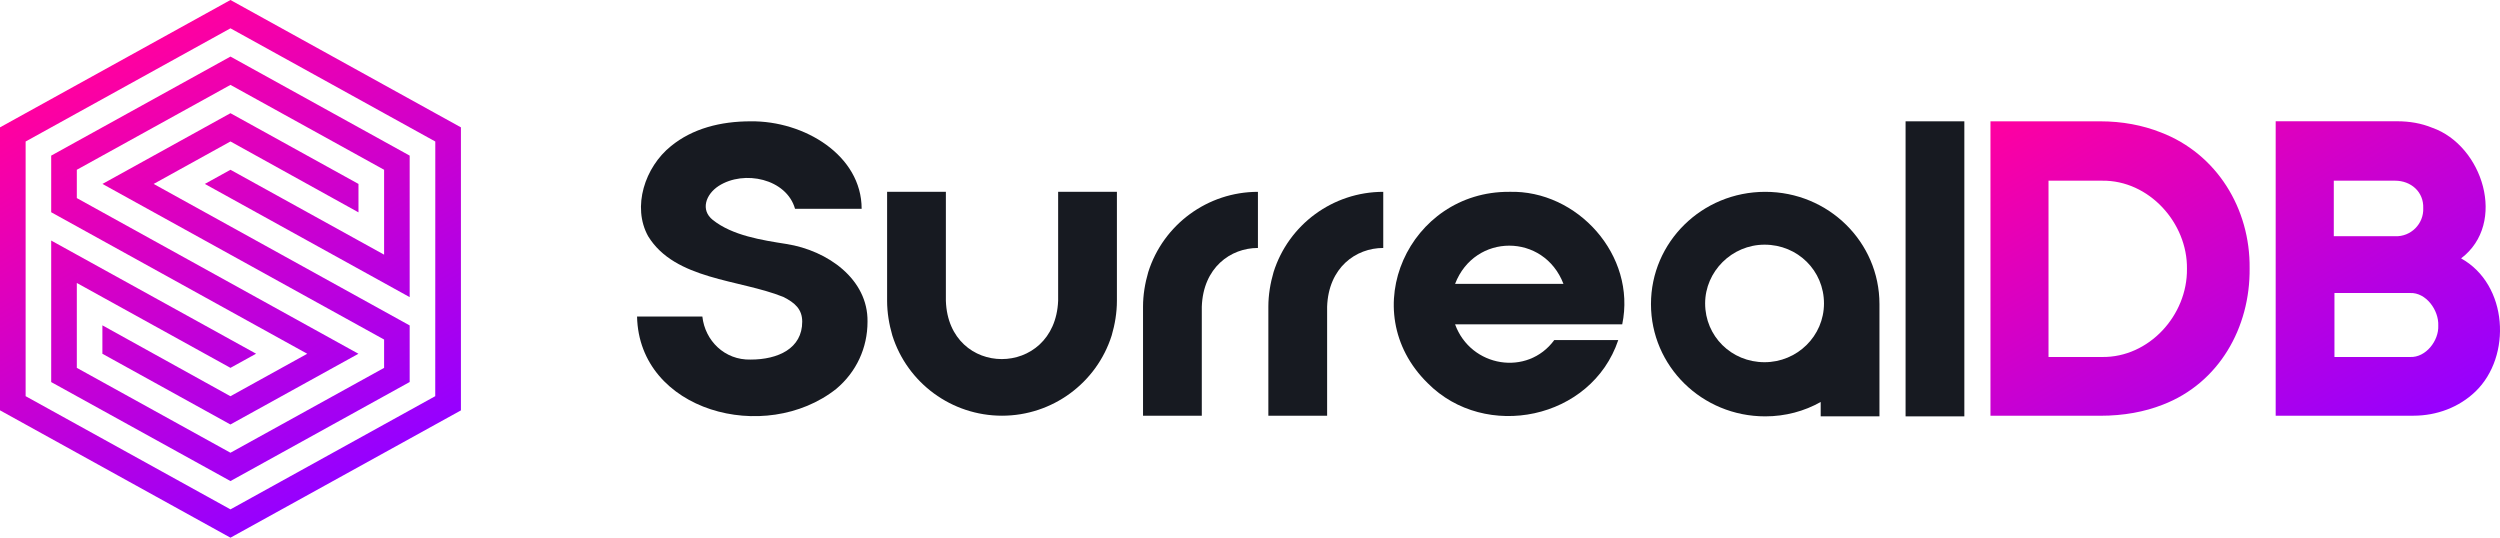
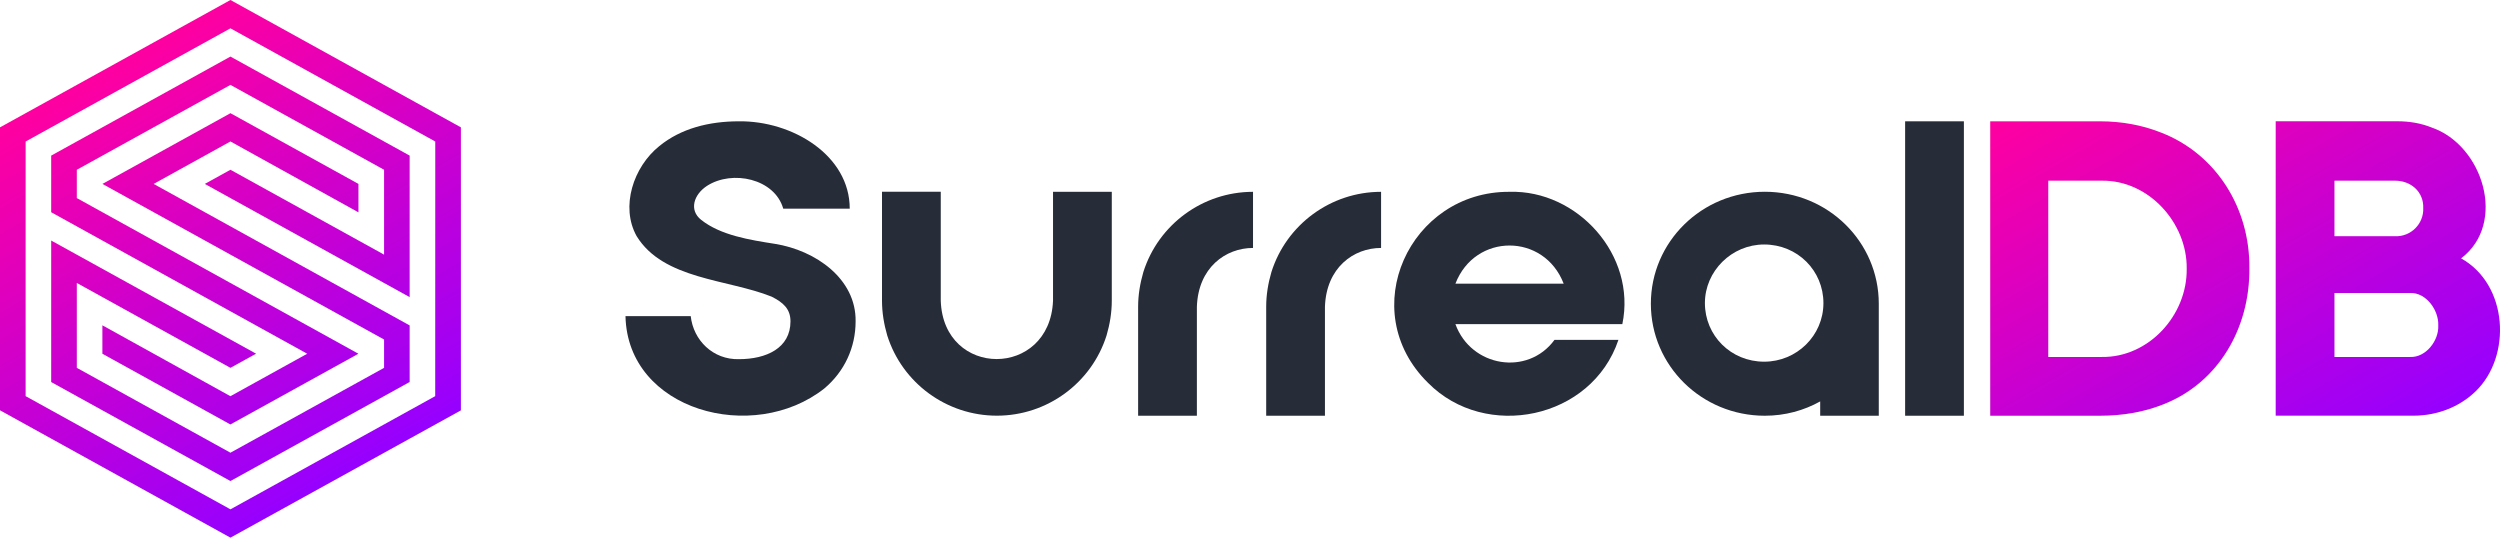
- <svg xmlns="http://www.w3.org/2000/svg" version="1.1" id="SurrealDB" x="0px" y="0px" viewBox="0 0 4556.1 979.9" style="enable-background:new 0 0 4556.1 979.9;" xml:space="preserve">
+ <svg xmlns="http://www.w3.org/2000/svg" version="1.1" id="SurrealDB" x="0px" y="0px" viewBox="0 0 4556.4 979.9" style="enable-background:new 0 0 4556.4 979.9;" xml:space="preserve">
  <style type="text/css">
- 	.st0{fill:#171A21;}
- 	.st1{fill:url(#SVGID_1_);}
- 	.st2{fill:url(#SVGID_00000110445719173781228640000008219600047986172319_);}
+ 	.st0{fill:url(#DB_00000139252321706048293700000001360914674585973435_);}
+ 	.st1{fill:#272C39;}
+ 	.st2{fill:url(#Icon_00000179627485630823262180000005112150887353373853_);}
</style>
-   <path class="st0" d="M1433.5,444.7c75,11.9,148.7,64.2,147.5,141.6c0,47.6-20.2,91.6-57.1,122.5c-129.7,102.4-359.3,40.5-362.9-132  h119c4.8,44,40.5,79.7,88,78.5c50,0,94-20.2,94-69c0-22.6-13.1-34.5-34.5-45.2c-79.7-32.1-197.5-30.9-246.3-110.6  c-29.7-53.5-5.9-126.1,41.6-164.2c39.3-32.1,90.4-45.2,145.2-45.2c97.6-1.2,202.3,61.9,202.3,159.4h-121.4  c-15.5-54.7-92.8-71.4-139.2-41.6c-23.8,15.5-33.3,44-10.7,61.9C1334.7,429.3,1388.3,437.6,1433.5,444.7z" />
-   <path class="st0" d="M2750.6,349.6c123.7-3.6,232,115.4,205.8,241.5h-304.6c28.6,78.5,132.1,95.2,180.8,28.6h116.6  c-48.8,145.2-242.7,184.4-347.4,78.5C2467.4,566.1,2568.5,348.4,2750.6,349.6z M2849.3,517.3c-35.7-92.8-161.8-92.8-197.5,0H2849.3z  " />
-   <path class="st0" d="M3472.8,221.1h107.1v537.7h-107.1V221.1z" />
-   <g>
-     <g>
-       <linearGradient id="SVGID_1_" gradientUnits="userSpaceOnUse" x1="3824.827" y1="870.717" x2="4261.239" y2="114.828" gradientTransform="matrix(1 0 0 -1 0 977.89)">
-         <stop offset="0" style="stop-color:#FF00A0" />
-         <stop offset="1" style="stop-color:#9600FF" />
-       </linearGradient>
-       <path class="st1" d="M3938,241.3c-33.3-13.1-70.2-20.2-110.6-20.2h-199.9v536.6h199.9c42.8,0,80.9-7.1,114.2-20.2    c102.3-39.3,159.4-140.4,158.2-248.7C4101,380.5,4040.3,280.5,3938,241.3z M3985.6,489.9c1.1,84.5-69.1,161.9-154.7,160.7h-97.6    V329.3h97.6C3916.6,328.1,3986.8,406.6,3985.6,489.9z M4485.2,470.9c84.5-64.2,39.3-205.8-52.4-238c-20.2-8.3-41.6-11.9-64.2-11.9    h-221.3v536.6c13.1,0,251,0,251,0c42.8,0,83.3-15.5,113-44C4578.1,649.4,4570.9,518.5,4485.2,470.9z M4253.2,329.3H4365    c28.6,0,52.3,20.2,51.2,50c1.2,28.6-22.6,52.4-51.2,51.2h-111.8V329.3z M4392.4,650.6h-138V534h138c28.6-1.2,52.4,30.9,51.2,59.5    C4444.8,620.8,4421,651.8,4392.4,650.6z" />
-     </g>
-   </g>
-   <path class="st0" d="M1928.4,374.5v173.7c-5.9,141.6-199.9,141.6-204.6,0c0-15.5,0-189.2,0-198.7h-107.1v198.7  c0,21.4,3.6,42.8,9.5,63.1c27.4,86.9,108.3,146.3,199.9,146.3s172.5-59.5,199.9-146.3c5.9-20.2,9.5-41.6,9.5-63.1V349.6h-107.1  L1928.4,374.5L1928.4,374.5z" />
-   <path class="st0" d="M3425.2,554.2c0-113-92.8-204.6-208.2-204.6s-208.2,91.6-208.2,204.6s92.7,204.6,208.2,204.6  c36.9,0,71.4-9.5,101.1-26.2v26.2h107.1L3425.2,554.2L3425.2,554.2L3425.2,554.2z M3215.8,660.1c-60.7,0-108.3-47.6-108.3-107.1  c0-58.3,48.8-107.1,108.3-107.1c60.7,0,108.3,47.6,108.3,107.1S3275.2,660.1,3215.8,660.1z" />
-   <path class="st0" d="M2292.5,349.6c-91.6,0-172.5,59.5-199.9,146.3c-5.9,20.2-9.5,41.6-9.5,63.1v198.7l0,0h107.1  c0,0,0-190.3,0-198.7c2.4-71.4,52.4-107.1,102.3-107.1L2292.5,349.6L2292.5,349.6z" />
-   <path class="st0" d="M2520.9,349.6c-91.6,0-172.5,59.5-199.9,146.3c-5.9,20.2-9.5,41.6-9.5,63.1v198.7l0,0h107.1  c0,0,0-190.3,0-198.7c2.4-71.4,52.3-107.1,102.3-107.1L2520.9,349.6L2520.9,349.6z" />
-   <linearGradient id="SVGID_00000098912304261316592490000005032668059184085412_" gradientUnits="userSpaceOnUse" x1="203.348" y1="-25.413" x2="636.696" y2="725.168" gradientTransform="matrix(1 0 0 1 0 140.11)">
+   <linearGradient id="DB_00000048496933459955877090000017346834032769039513_" gradientUnits="userSpaceOnUse" x1="3824.814" y1="-856.935" x2="4261.352" y2="-100.83" gradientTransform="matrix(1 0 0 1 0 964)">
    <stop offset="0" style="stop-color:#FF00A0" />
    <stop offset="1" style="stop-color:#9600FF" />
  </linearGradient>
-   <path style="fill:url(#SVGID_00000098912304261316592490000005032668059184085412_);" d="M420,257.8L653.3,387v-51.8L420,206.3  c-34.7,19.2-202.4,111.9-233.3,128.9c28.7,15.9,330.1,182.4,513.3,283.6v51.6c-24.9,13.8-280,154.7-280,154.7  C350.2,786.6,209.7,709,140,670.4V515.7l280,154.7l46.7-25.8L93.3,438.4v257.9L420,876.7c32.2-17.8,302.8-167.3,326.6-180.5V593.1  L280,335.2L420,257.8z M93.3,283.6v103.2l466.6,257.9l-140,77.4L186.6,592.9v51.8l233.3,128.9c34.7-19.2,202.4-111.9,233.3-128.9  C624.5,628.8,323.2,462.3,140,361v-51.6c24.9-13.8,280-154.7,280-154.7c69.7,38.6,210.2,116.2,280,154.7v154.7L420,309.4l-46.7,25.8  l373.3,206.3V283.6L420,103.1C387.7,121,117.2,270.5,93.3,283.6z M420,0L0,232.1v515.7l420,232.1l420-232V232.1L420,0z M793.2,722  L420,928.3L46.7,722V257.9L420,51.6l373.3,206.3L793.2,722z" />
+   <path id="DB" style="fill:url(#DB_00000048496933459955877090000017346834032769039513_);" d="M4485.5,470.9  c84.5-64.2,39.3-205.8-52.4-238c-20.2-8.3-41.6-11.9-64.2-11.9h-221.3v536.6c13.1,0,251,0,251,0c42.8,0,83.3-15.5,113-44  C4578.4,649.4,4571.2,518.5,4485.5,470.9z M4254.7,329.3h110.6c28.6,0,52.3,20.2,51.2,50c1.2,28.6-22.6,52.4-51.2,51.2h-110.6V329.3  z M4392.7,650.6h-138V534h138c28.6-1.2,52.4,30.9,51.2,59.5C4445.1,620.8,4421.3,651.8,4392.7,650.6z M3937.8,241.3  c-33.3-13.1-70.2-20.2-110.6-20.2h-199.9v536.6h199.9c42.8,0,80.9-7.1,114.2-20.2c102.3-39.3,159.4-140.4,158.2-248.7  C4100.8,380.5,4040.1,280.5,3937.8,241.3z M3985.4,489.9c1.1,84.5-69.1,161.9-154.7,160.7h-97.6V329.3h97.6  C3916.4,328.1,3986.6,406.6,3985.4,489.9z" />
+   <g id="Surreal">
+     <path id="l" class="st1" d="M3472.2,221.1v536.6h107.1V221.1H3472.2z" />
+     <path id="a" class="st1" d="M3216.5,349.5c-115.1,0-207.7,91.4-207.7,204.1s92.5,204.1,207.7,204.1c36.8,0,71.2-9.5,100.9-26.1   v26.1h106.8V553.6C3424.2,440.9,3331.6,349.5,3216.5,349.5z M3215.3,659.2c-60.6,0-108-47.5-108-106.8c0-58.2,48.7-106.8,108-106.8   c60.6,0,108,47.5,108,106.8S3274.6,659.2,3215.3,659.2z" />
+     <path id="e" class="st1" d="M2751.3,349.6c123.5-3.6,231.7,115.3,205.5,241.2h-304.2c28.6,78.4,131.9,95.1,180.6,28.6h116.5   c-48.7,145-242.4,184.2-347,78.4C2468.5,565.8,2569.4,348.4,2751.3,349.6z M2849.9,517c-35.7-92.7-161.6-92.7-197.3,0H2849.9z" />
+     <path id="r" class="st1" d="M2517.1,349.6c-91.6,0-172.5,59.5-199.9,146.3c-5.9,20.2-9.5,41.6-9.5,63.1v198.7h107.1   c0,0,0-190.3,0-198.7c2.4-71.4,52.3-107.1,102.3-107.1L2517.1,349.6z" />
+     <path id="r_00000093863150956384291220000002169458381189141395_" class="st1" d="M2283.7,349.6c-91.6,0-172.5,59.5-199.9,146.3   c-5.9,20.2-9.5,41.6-9.5,63.1v198.7h107.1c0,0,0-190.3,0-198.7c2.4-71.4,52.4-107.1,102.3-107.1L2283.7,349.6z" />
+     <path id="u" class="st1" d="M1919.2,349.6v198.6c-5.9,141.6-199.9,141.6-204.6,0V349.5h-107.1v198.7c0,21.4,3.6,42.8,9.5,63.1   c27.4,86.9,108.3,146.3,199.9,146.3s172.5-59.5,199.9-146.3c5.9-20.2,9.5-41.6,9.5-63.1V349.6H1919.2z" />
+     <path id="S" class="st1" d="M1412.1,444.4c-45.1-7.1-98.7-15.4-134.3-43.8c-22.6-17.9-13.1-46.3,10.7-61.8   c46.3-29.8,123.5-13.1,139,41.5h121.2c0-97.4-104.6-160.4-202-159.2c-54.7,0-105.8,13.1-145,45.1c-47.4,38-71.2,110.5-41.5,164   c48.7,79.6,166.4,78.4,246,110.4c21.4,10.7,34.5,22.6,34.5,45.1c0,48.7-43.9,68.9-93.9,68.9c-47.4,1.2-83.1-34.5-87.9-78.4H1140   c3.6,172.3,232.9,234.1,362.4,131.8c36.8-30.9,57-74.8,57-122.3C1560.6,508.5,1487,456.3,1412.1,444.4z" />
+   </g>
+   <linearGradient id="Icon_00000134231482584224592390000006518442470201220245_" gradientUnits="userSpaceOnUse" x1="203.348" y1="2795.303" x2="636.696" y2="2044.722" gradientTransform="matrix(1 0 0 -1 0 2910)">
+     <stop offset="0" style="stop-color:#FF00A0" />
+     <stop offset="1" style="stop-color:#9600FF" />
+   </linearGradient>
+   <path id="Icon" style="fill:url(#Icon_00000134231482584224592390000006518442470201220245_);" d="M420,257.8L653.3,387v-51.8  L420,206.3c-34.7,19.2-202.4,111.9-233.3,128.9c28.7,15.9,330.1,182.4,513.3,283.6v51.6c-24.9,13.8-280,154.7-280,154.7  C350.2,786.6,209.7,709,140,670.4V515.7l280,154.7l46.7-25.8L93.3,438.4v257.9L420,876.7c32.2-17.8,302.8-167.3,326.6-180.5V593.1  L280,335.2L420,257.8z M93.3,283.6v103.2l466.6,257.9l-140,77.4L186.6,592.9v51.8l233.3,128.9c34.7-19.2,202.4-111.9,233.3-128.9  C624.5,628.8,323.2,462.3,140,361v-51.6c24.9-13.8,280-154.7,280-154.7c69.7,38.6,210.2,116.2,280,154.7v154.7L420,309.4l-46.7,25.8  l373.3,206.3V283.6L420,103.1C387.7,121,117.2,270.5,93.3,283.6z M420,0L0,232.1v515.7l420,232.1l420-232V232.1L420,0z M793.2,722  L420,928.3L46.7,722V257.9L420,51.6l373.3,206.3L793.2,722z" />
</svg>
